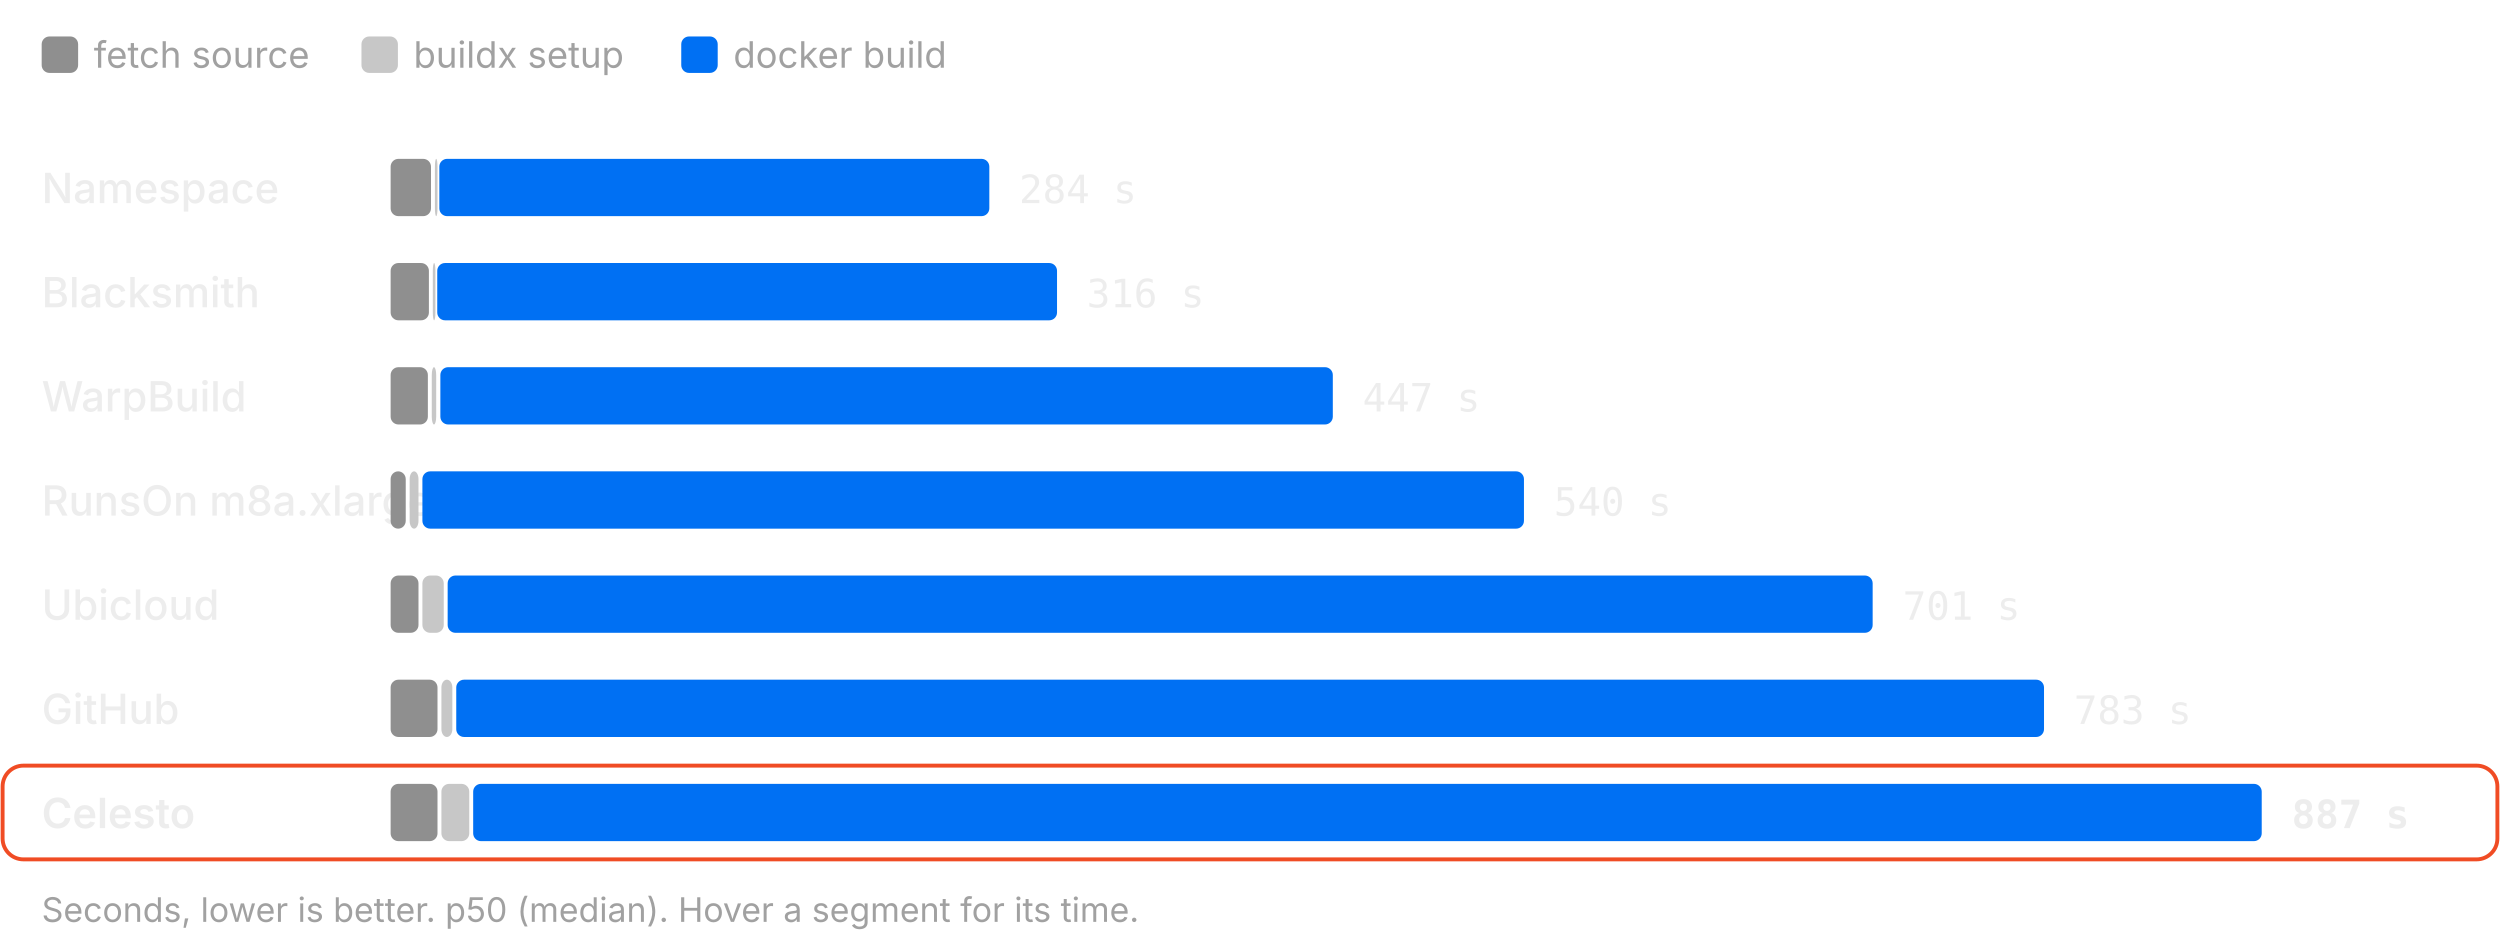
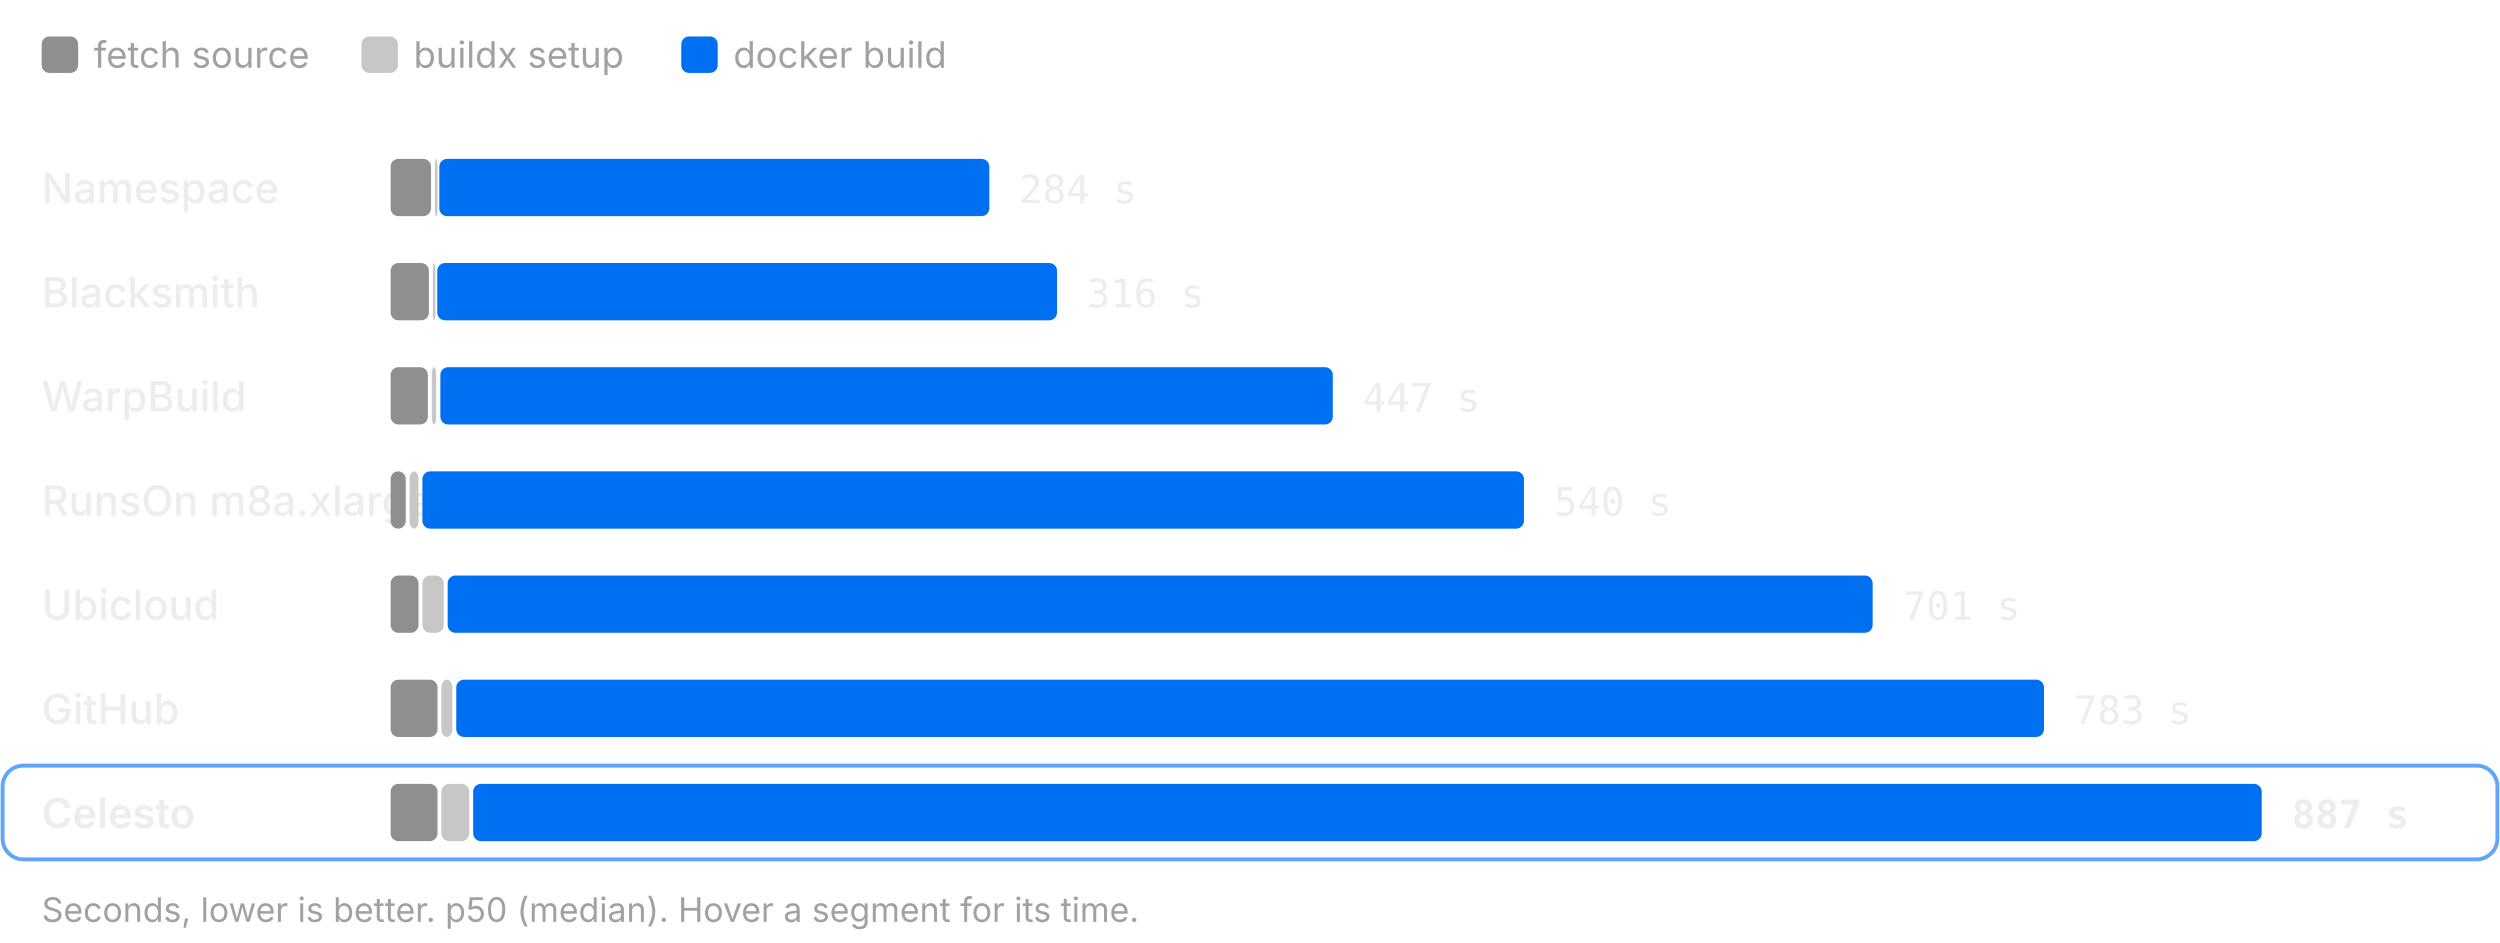
<svg xmlns="http://www.w3.org/2000/svg" viewBox="0 0 960 362" font-family="Geist,Inter,-apple-system,BlinkMacSystemFont,Segoe UI,sans-serif">
  <style>.t{fill:#ededed}.m{fill:#a1a1a1}.n{fill:#8f8f8f;fill-opacity:.16}</style>
  <rect x="16" y="14" width="14" height="14" rx="3" fill="#8f8f8f" />
  <text x="36" y="26" font-size="14" class="m">fetch source</text>
  <rect x="138.8" y="14" width="14" height="14" rx="3" fill="#c7c7c7" />
  <text x="158.8" y="26" font-size="14" class="m">buildx setup</text>
  <rect x="261.6" y="14" width="14" height="14" rx="3" fill="#0070f3" />
  <text x="281.6" y="26" font-size="14" class="m">docker build</text>
  <text x="16" y="78" font-size="16" font-weight="500" class="t">Namespace</text>
  <rect x="150.0" y="61" width="15.5" height="22" rx="3" fill="#8f8f8f" />
  <rect x="167.0" y="61" width="1.0" height="22" rx="3" fill="#c7c7c7" />
  <rect x="168.7" y="61" width="211.2" height="22" rx="3" fill="#0070f3" />
  <text x="391.342" y="78" font-size="15" font-weight="400" font-family="Geist Mono,SFMono-Regular,Menlo,Consolas,monospace" class="t">284 s</text>
  <text x="16" y="118" font-size="16" font-weight="500" class="t">Blacksmith</text>
  <rect x="150.0" y="101" width="14.7" height="22" rx="3" fill="#8f8f8f" />
  <rect x="166.2" y="101" width="1.0" height="22" rx="3" fill="#c7c7c7" />
  <rect x="167.9" y="101" width="238.0" height="22" rx="3" fill="#0070f3" />
  <text x="417.317" y="118" font-size="15" font-weight="400" font-family="Geist Mono,SFMono-Regular,Menlo,Consolas,monospace" class="t">316 s</text>
  <text x="16" y="158" font-size="16" font-weight="500" class="t">WarpBuild</text>
  <rect x="150.0" y="141" width="14.3" height="22" rx="3" fill="#8f8f8f" />
  <rect x="165.8" y="141" width="1.7" height="22" rx="3" fill="#c7c7c7" />
  <rect x="169.1" y="141" width="342.7" height="22" rx="3" fill="#0070f3" />
  <text x="523.247" y="158" font-size="15" font-weight="400" font-family="Geist Mono,SFMono-Regular,Menlo,Consolas,monospace" class="t">447 s</text>
  <text x="16" y="198" font-size="16" font-weight="500" class="t">RunsOn m8a.xlarge</text>
  <rect x="150.0" y="181" width="5.8" height="22" rx="3" fill="#8f8f8f" />
  <rect x="157.3" y="181" width="3.4" height="22" rx="3" fill="#c7c7c7" />
  <rect x="162.2" y="181" width="423.0" height="22" rx="3" fill="#0070f3" />
  <text x="596.708" y="198" font-size="15" font-weight="400" font-family="Geist Mono,SFMono-Regular,Menlo,Consolas,monospace" class="t">540 s</text>
  <text x="16" y="238" font-size="16" font-weight="500" class="t">Ubicloud</text>
  <rect x="150.0" y="221" width="10.7" height="22" rx="3" fill="#8f8f8f" />
  <rect x="162.2" y="221" width="8.2" height="22" rx="3" fill="#c7c7c7" />
  <rect x="171.9" y="221" width="547.2" height="22" rx="3" fill="#0070f3" />
  <text x="730.643" y="238" font-size="15" font-weight="400" font-family="Geist Mono,SFMono-Regular,Menlo,Consolas,monospace" class="t">701 s</text>
  <text x="16" y="278" font-size="16" font-weight="500" class="t">GitHub</text>
  <rect x="150.0" y="261" width="18.0" height="22" rx="3" fill="#8f8f8f" />
  <rect x="169.5" y="261" width="4.2" height="22" rx="3" fill="#c7c7c7" />
  <rect x="175.2" y="261" width="609.7" height="22" rx="3" fill="#0070f3" />
  <text x="796.392" y="278" font-size="15" font-weight="400" font-family="Geist Mono,SFMono-Regular,Menlo,Consolas,monospace" class="t">783 s</text>
-   <rect x="1" y="294" width="958" height="36" rx="8" fill="none" stroke="#F04C24" stroke-width="1.5" />
+   <rect x="1" y="294" width="958" height="36" rx="8" fill="none" stroke="#60A5FA" stroke-width="1.5" />
  <text x="16" y="318" font-size="16" font-weight="600" class="t">Celesto</text>
  <rect x="150.0" y="301" width="18.0" height="22" rx="3" fill="#8f8f8f" />
  <rect x="169.5" y="301" width="10.7" height="22" rx="3" fill="#c7c7c7" />
  <rect x="181.7" y="301" width="686.8" height="22" rx="3" fill="#0070f3" />
  <text x="880" y="318" font-size="15" font-weight="600" font-family="Geist Mono,SFMono-Regular,Menlo,Consolas,monospace" class="t">887 s</text>
  <text x="16" y="354" font-size="13" class="m">Seconds, lower is better. p50 (median). Hover a segment for its time.</text>
</svg>
